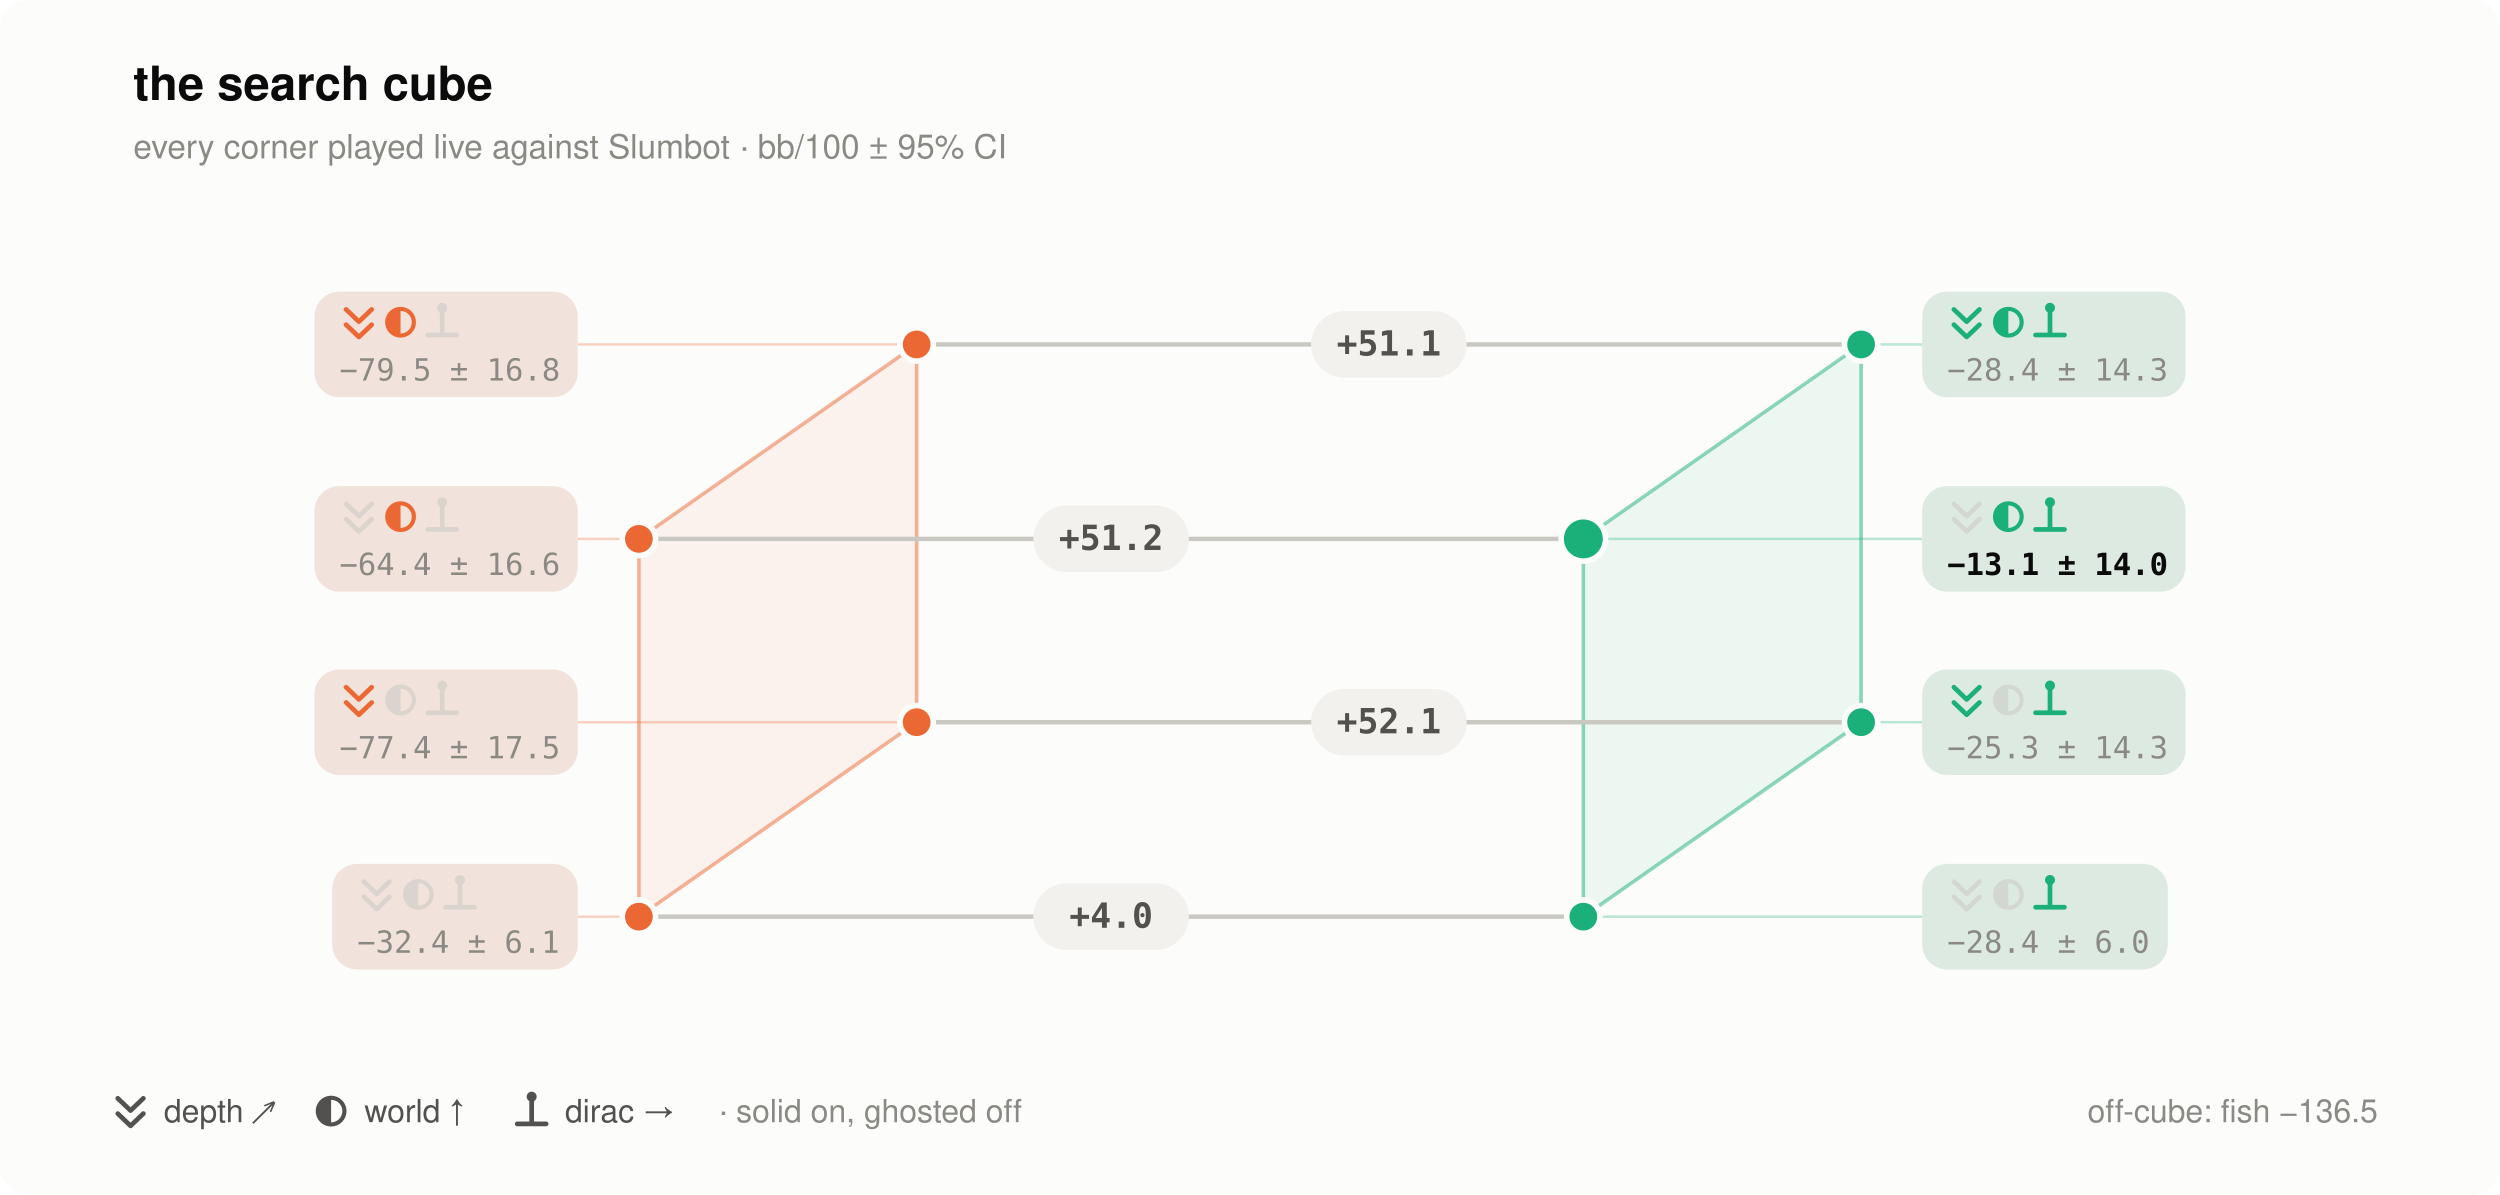
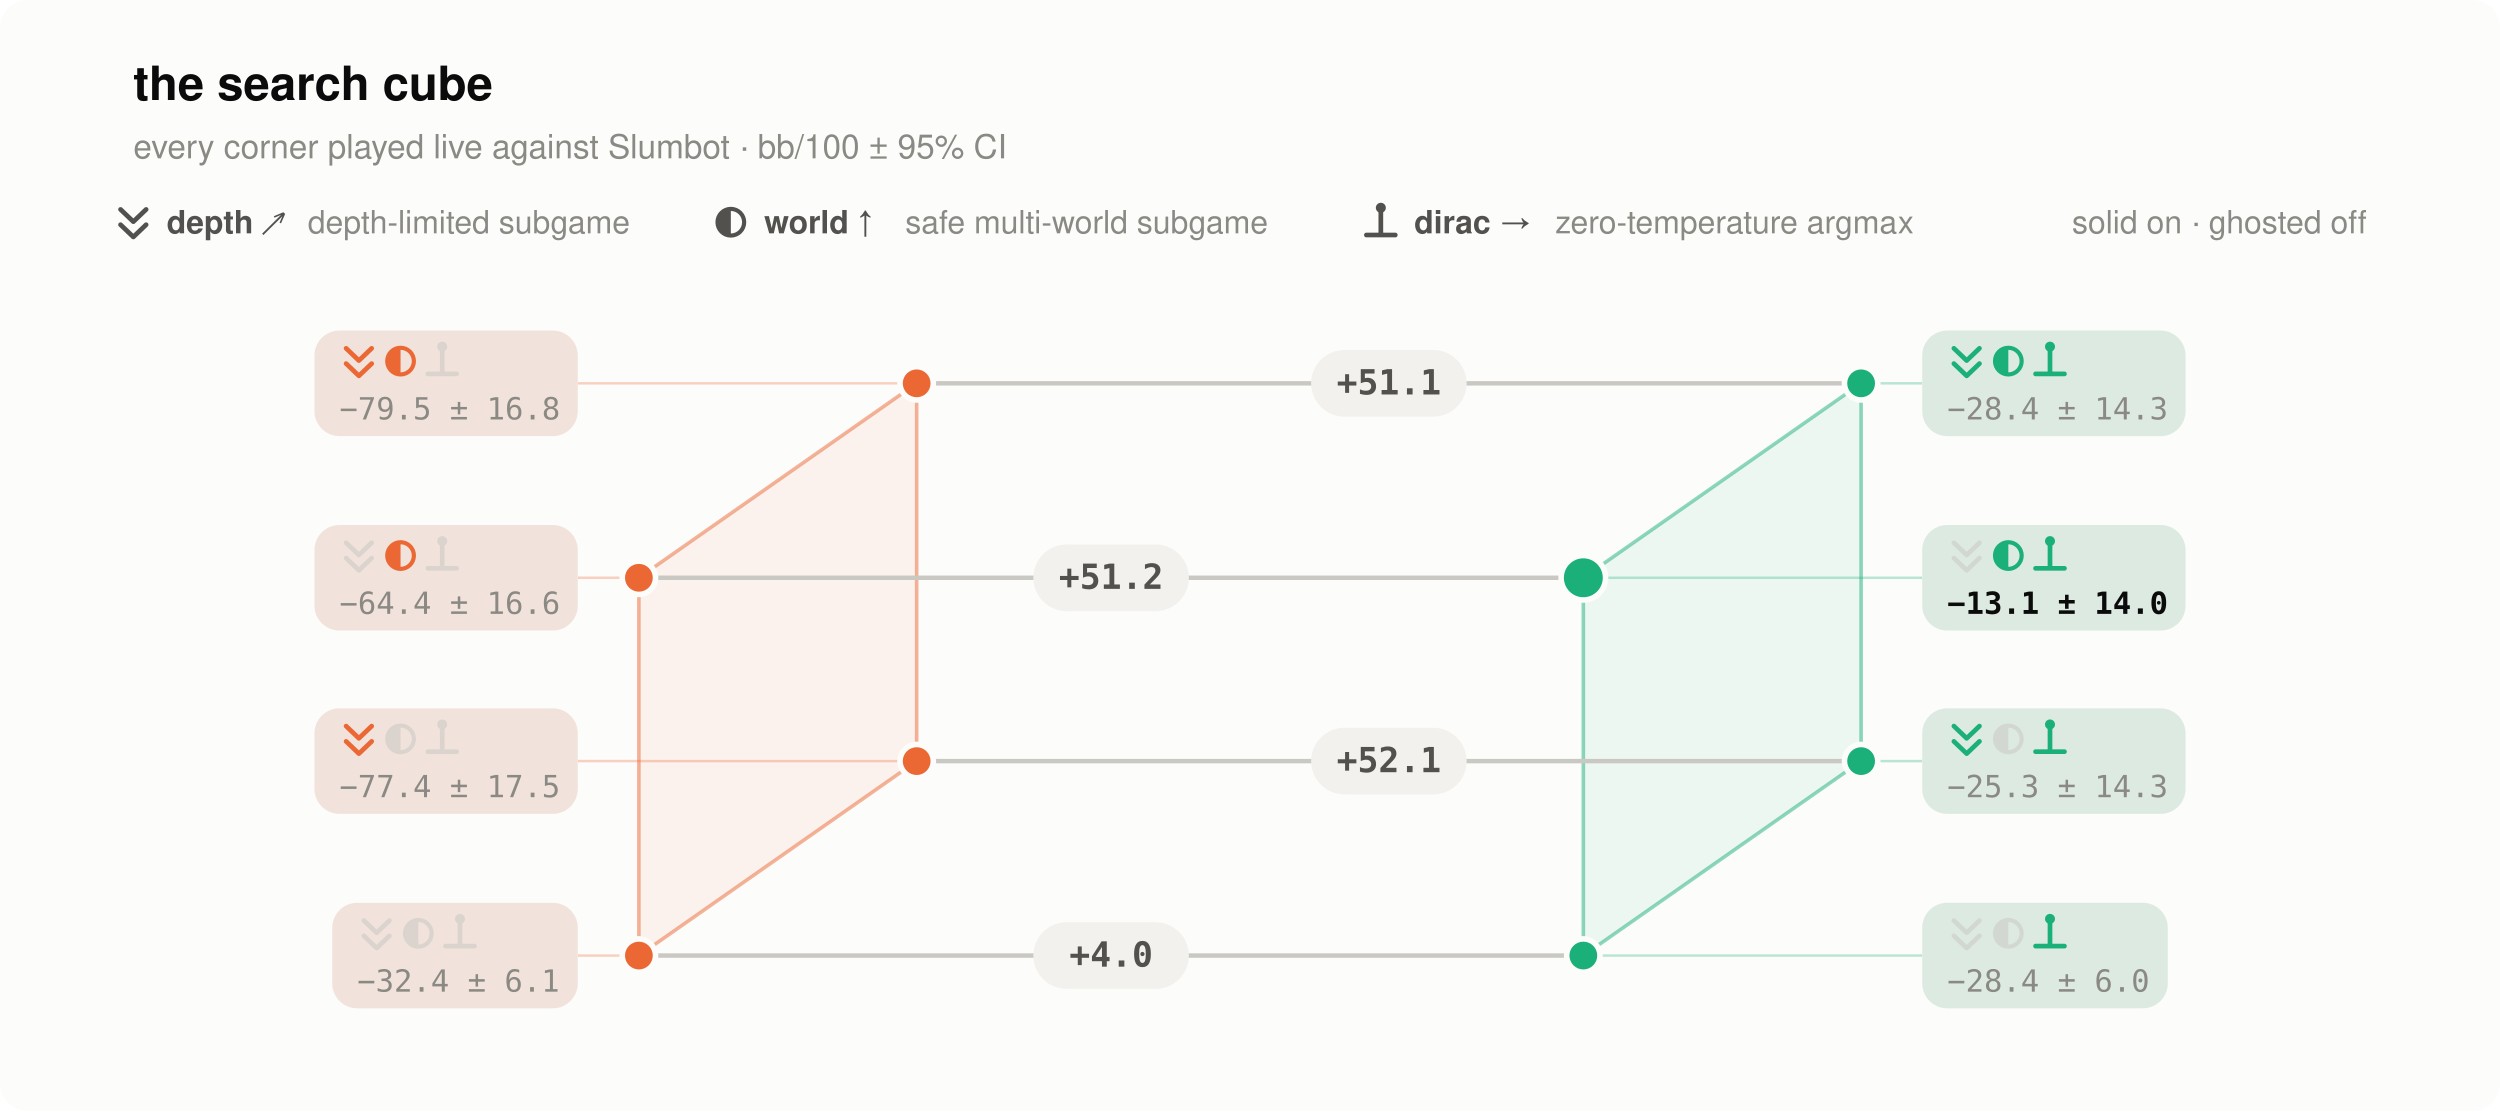
- <svg xmlns="http://www.w3.org/2000/svg" viewBox="0 0 900 430" width="900" height="430" font-family="-apple-system, BlinkMacSystemFont, 'Segoe UI', Helvetica, Arial, sans-serif">
-   <rect x="0.0" y="0.0" width="900.0" height="430.0" rx="10" fill="#fcfcfb" opacity="1" />
+ <svg xmlns="http://www.w3.org/2000/svg" viewBox="0 0 900 400" width="900" height="400" font-family="-apple-system, BlinkMacSystemFont, 'Segoe UI', Helvetica, Arial, sans-serif">
+   <rect x="0.0" y="0.0" width="900.0" height="400.0" rx="10" fill="#fcfcfb" opacity="1" />
  <text x="48.0" y="36.0" fill="#0b0b0b" font-family="-apple-system, BlinkMacSystemFont, 'Segoe UI', Helvetica, Arial, sans-serif" font-size="17" font-weight="600" text-anchor="start">the search cube</text>
  <text x="48.0" y="57.0" fill="#8a8983" font-family="-apple-system, BlinkMacSystemFont, 'Segoe UI', Helvetica, Arial, sans-serif" font-size="12" font-weight="400" text-anchor="start">every corner played live against Slumbot · bb/100 ± 95% CI</text>
-   <polygon points="230.0,330.0 330.0,260.0 330.0,124.0 230.0,194.0" fill="#eb6834" opacity="0.07" />
-   <line x1="230.0" y1="330.0" x2="330.0" y2="260.0" stroke="#eb6834" stroke-width="1.3" opacity="0.5" />
-   <line x1="330.0" y1="260.0" x2="330.0" y2="124.0" stroke="#eb6834" stroke-width="1.3" opacity="0.5" />
-   <line x1="330.0" y1="124.0" x2="230.0" y2="194.0" stroke="#eb6834" stroke-width="1.3" opacity="0.5" />
-   <line x1="230.0" y1="194.0" x2="230.0" y2="330.0" stroke="#eb6834" stroke-width="1.3" opacity="0.5" />
-   <polygon points="570.0,330.0 670.0,260.0 670.0,124.0 570.0,194.0" fill="#1baf7a" opacity="0.07" />
-   <line x1="570.0" y1="330.0" x2="670.0" y2="260.0" stroke="#1baf7a" stroke-width="1.3" opacity="0.5" />
-   <line x1="670.0" y1="260.0" x2="670.0" y2="124.0" stroke="#1baf7a" stroke-width="1.3" opacity="0.5" />
-   <line x1="670.0" y1="124.0" x2="570.0" y2="194.0" stroke="#1baf7a" stroke-width="1.3" opacity="0.5" />
-   <line x1="570.0" y1="194.0" x2="570.0" y2="330.0" stroke="#1baf7a" stroke-width="1.3" opacity="0.5" />
-   <line x1="230.0" y1="330.0" x2="570.0" y2="330.0" stroke="#c9c8c2" stroke-width="1.6" opacity="1" />
-   <rect x="372.0" y="318.0" width="56.0" height="24.0" rx="12" fill="#f2f1ed" opacity="1" />
-   <text x="400.0" y="334.0" fill="#52514e" font-family="ui-monospace, SFMono-Regular, Menlo, monospace" font-size="12.5" font-weight="600" text-anchor="middle">+4.0</text>
-   <line x1="330.0" y1="260.0" x2="670.0" y2="260.0" stroke="#c9c8c2" stroke-width="1.6" opacity="1" />
-   <rect x="472.0" y="248.0" width="56.0" height="24.0" rx="12" fill="#f2f1ed" opacity="1" />
-   <text x="500.0" y="264.0" fill="#52514e" font-family="ui-monospace, SFMono-Regular, Menlo, monospace" font-size="12.5" font-weight="600" text-anchor="middle">+52.1</text>
-   <line x1="330.0" y1="124.0" x2="670.0" y2="124.0" stroke="#c9c8c2" stroke-width="1.6" opacity="1" />
-   <rect x="472.0" y="112.0" width="56.0" height="24.0" rx="12" fill="#f2f1ed" opacity="1" />
-   <text x="500.0" y="128.0" fill="#52514e" font-family="ui-monospace, SFMono-Regular, Menlo, monospace" font-size="12.5" font-weight="600" text-anchor="middle">+51.1</text>
-   <line x1="230.0" y1="194.0" x2="570.0" y2="194.0" stroke="#c9c8c2" stroke-width="1.6" opacity="1" />
-   <rect x="372.0" y="182.0" width="56.0" height="24.0" rx="12" fill="#f2f1ed" opacity="1" />
-   <text x="400.0" y="198.0" fill="#52514e" font-family="ui-monospace, SFMono-Regular, Menlo, monospace" font-size="12.5" font-weight="600" text-anchor="middle">+51.2</text>
-   <line x1="208.0" y1="330.0" x2="230.0" y2="330.0" stroke="#eb6834" stroke-width="0.9" opacity="0.3" />
-   <circle cx="230.0" cy="330.0" r="7.0" fill="#fcfcfb" />
-   <circle cx="230.0" cy="330.0" r="5.0" fill="#eb6834" />
-   <rect x="119.6" y="311.0" width="88.4" height="38.0" rx="9" fill="#f2f1ed" opacity="1" />
-   <rect x="119.6" y="311.0" width="88.4" height="38.0" rx="9" fill="#eb6834" opacity="0.1" />
-   <g transform="translate(135.6,322.0)" opacity="0.55">
+   <polygon points="230.0,344.0 330.0,274.0 330.0,138.0 230.0,208.0" fill="#eb6834" opacity="0.07" />
+   <line x1="230.0" y1="344.0" x2="330.0" y2="274.0" stroke="#eb6834" stroke-width="1.3" opacity="0.5" />
+   <line x1="330.0" y1="274.0" x2="330.0" y2="138.0" stroke="#eb6834" stroke-width="1.3" opacity="0.5" />
+   <line x1="330.0" y1="138.0" x2="230.0" y2="208.0" stroke="#eb6834" stroke-width="1.3" opacity="0.5" />
+   <line x1="230.0" y1="208.0" x2="230.0" y2="344.0" stroke="#eb6834" stroke-width="1.3" opacity="0.5" />
+   <polygon points="570.0,344.0 670.0,274.0 670.0,138.0 570.0,208.0" fill="#1baf7a" opacity="0.07" />
+   <line x1="570.0" y1="344.0" x2="670.0" y2="274.0" stroke="#1baf7a" stroke-width="1.3" opacity="0.5" />
+   <line x1="670.0" y1="274.0" x2="670.0" y2="138.0" stroke="#1baf7a" stroke-width="1.3" opacity="0.5" />
+   <line x1="670.0" y1="138.0" x2="570.0" y2="208.0" stroke="#1baf7a" stroke-width="1.3" opacity="0.5" />
+   <line x1="570.0" y1="208.0" x2="570.0" y2="344.0" stroke="#1baf7a" stroke-width="1.3" opacity="0.5" />
+   <line x1="230.0" y1="344.0" x2="570.0" y2="344.0" stroke="#c9c8c2" stroke-width="1.6" opacity="1" />
+   <rect x="372.0" y="332.0" width="56.0" height="24.0" rx="12" fill="#f2f1ed" opacity="1" />
+   <text x="400.0" y="348.0" fill="#52514e" font-family="ui-monospace, SFMono-Regular, Menlo, monospace" font-size="12.5" font-weight="600" text-anchor="middle">+4.0</text>
+   <line x1="330.0" y1="274.0" x2="670.0" y2="274.0" stroke="#c9c8c2" stroke-width="1.6" opacity="1" />
+   <rect x="472.0" y="262.0" width="56.0" height="24.0" rx="12" fill="#f2f1ed" opacity="1" />
+   <text x="500.0" y="278.0" fill="#52514e" font-family="ui-monospace, SFMono-Regular, Menlo, monospace" font-size="12.5" font-weight="600" text-anchor="middle">+52.1</text>
+   <line x1="330.0" y1="138.0" x2="670.0" y2="138.0" stroke="#c9c8c2" stroke-width="1.6" opacity="1" />
+   <rect x="472.0" y="126.0" width="56.0" height="24.0" rx="12" fill="#f2f1ed" opacity="1" />
+   <text x="500.0" y="142.0" fill="#52514e" font-family="ui-monospace, SFMono-Regular, Menlo, monospace" font-size="12.5" font-weight="600" text-anchor="middle">+51.1</text>
+   <line x1="230.0" y1="208.0" x2="570.0" y2="208.0" stroke="#c9c8c2" stroke-width="1.6" opacity="1" />
+   <rect x="372.0" y="196.0" width="56.0" height="24.0" rx="12" fill="#f2f1ed" opacity="1" />
+   <text x="400.0" y="212.0" fill="#52514e" font-family="ui-monospace, SFMono-Regular, Menlo, monospace" font-size="12.5" font-weight="600" text-anchor="middle">+51.2</text>
+   <line x1="208.0" y1="344.0" x2="230.0" y2="344.0" stroke="#eb6834" stroke-width="0.9" opacity="0.3" />
+   <circle cx="230.0" cy="344.0" r="7.0" fill="#fcfcfb" />
+   <circle cx="230.0" cy="344.0" r="5.0" fill="#eb6834" />
+   <rect x="119.6" y="325.0" width="88.4" height="38.0" rx="9" fill="#f2f1ed" opacity="1" />
+   <rect x="119.6" y="325.0" width="88.4" height="38.0" rx="9" fill="#eb6834" opacity="0.1" />
+   <g transform="translate(135.6,336.0)" opacity="0.55">
    <path d="M-4.6,-4.6 L0,-0.2 L4.6,-4.6 M-4.6,0.9 L0,5.3 L4.6,0.9" fill="none" stroke="#c9c8c2" stroke-width="1.7" stroke-linecap="round" stroke-linejoin="round" />
  </g>
-   <g transform="translate(150.6,322.0)" opacity="0.55">
+   <g transform="translate(150.6,336.0)" opacity="0.55">
    <path d="M0,-4.8 A4.8,4.8 0 0 0 0,4.8 Z" fill="#c9c8c2" />
    <circle cx="0" cy="0" r="4.8" fill="none" stroke="#c9c8c2" stroke-width="1.5" />
  </g>
-   <g transform="translate(165.6,322.0)" opacity="0.55">
+   <g transform="translate(165.6,336.0)" opacity="0.55">
    <path d="M-5.2,4.6 L5.2,4.6 M0,4.6 L0,-4.2" fill="none" stroke="#c9c8c2" stroke-width="1.7" stroke-linecap="round" />
    <circle cx="0" cy="-5.2" r="1.8" fill="#c9c8c2" />
  </g>
-   <text x="128.6" y="343.0" fill="#8a8983" font-family="ui-monospace, SFMono-Regular, Menlo, monospace" font-size="11" font-weight="400" text-anchor="start">−32.4 ± 6.1</text>
-   <line x1="208.0" y1="260.0" x2="330.0" y2="260.0" stroke="#eb6834" stroke-width="0.9" opacity="0.3" />
-   <circle cx="330.0" cy="260.0" r="7.0" fill="#fcfcfb" />
-   <circle cx="330.0" cy="260.0" r="5.0" fill="#eb6834" />
-   <rect x="113.2" y="241.0" width="94.8" height="38.0" rx="9" fill="#f2f1ed" opacity="1" />
-   <rect x="113.2" y="241.0" width="94.8" height="38.0" rx="9" fill="#eb6834" opacity="0.1" />
-   <g transform="translate(129.2,252.0)" opacity="1">
+   <text x="128.6" y="357.0" fill="#8a8983" font-family="ui-monospace, SFMono-Regular, Menlo, monospace" font-size="11" font-weight="400" text-anchor="start">−32.4 ± 6.1</text>
+   <line x1="208.0" y1="274.0" x2="330.0" y2="274.0" stroke="#eb6834" stroke-width="0.9" opacity="0.3" />
+   <circle cx="330.0" cy="274.0" r="7.0" fill="#fcfcfb" />
+   <circle cx="330.0" cy="274.0" r="5.0" fill="#eb6834" />
+   <rect x="113.2" y="255.0" width="94.8" height="38.0" rx="9" fill="#f2f1ed" opacity="1" />
+   <rect x="113.2" y="255.0" width="94.8" height="38.0" rx="9" fill="#eb6834" opacity="0.1" />
+   <g transform="translate(129.2,266.0)" opacity="1">
    <path d="M-4.6,-4.6 L0,-0.2 L4.6,-4.6 M-4.6,0.9 L0,5.3 L4.6,0.9" fill="none" stroke="#eb6834" stroke-width="1.7" stroke-linecap="round" stroke-linejoin="round" />
  </g>
-   <g transform="translate(144.2,252.0)" opacity="0.55">
+   <g transform="translate(144.2,266.0)" opacity="0.55">
    <path d="M0,-4.8 A4.8,4.8 0 0 0 0,4.8 Z" fill="#c9c8c2" />
    <circle cx="0" cy="0" r="4.8" fill="none" stroke="#c9c8c2" stroke-width="1.5" />
  </g>
-   <g transform="translate(159.2,252.0)" opacity="0.55">
+   <g transform="translate(159.2,266.0)" opacity="0.55">
    <path d="M-5.2,4.6 L5.2,4.6 M0,4.6 L0,-4.2" fill="none" stroke="#c9c8c2" stroke-width="1.7" stroke-linecap="round" />
    <circle cx="0" cy="-5.2" r="1.8" fill="#c9c8c2" />
  </g>
-   <text x="122.2" y="273.0" fill="#8a8983" font-family="ui-monospace, SFMono-Regular, Menlo, monospace" font-size="11" font-weight="400" text-anchor="start">−77.4 ± 17.5</text>
-   <line x1="208.0" y1="194.0" x2="230.0" y2="194.0" stroke="#eb6834" stroke-width="0.9" opacity="0.3" />
-   <circle cx="230.0" cy="194.0" r="7.0" fill="#fcfcfb" />
-   <circle cx="230.0" cy="194.0" r="5.0" fill="#eb6834" />
-   <rect x="113.2" y="175.0" width="94.8" height="38.0" rx="9" fill="#f2f1ed" opacity="1" />
-   <rect x="113.2" y="175.0" width="94.8" height="38.0" rx="9" fill="#eb6834" opacity="0.1" />
-   <g transform="translate(129.2,186.0)" opacity="0.55">
+   <text x="122.2" y="287.0" fill="#8a8983" font-family="ui-monospace, SFMono-Regular, Menlo, monospace" font-size="11" font-weight="400" text-anchor="start">−77.4 ± 17.5</text>
+   <line x1="208.0" y1="208.0" x2="230.0" y2="208.0" stroke="#eb6834" stroke-width="0.9" opacity="0.3" />
+   <circle cx="230.0" cy="208.0" r="7.0" fill="#fcfcfb" />
+   <circle cx="230.0" cy="208.0" r="5.0" fill="#eb6834" />
+   <rect x="113.2" y="189.0" width="94.8" height="38.0" rx="9" fill="#f2f1ed" opacity="1" />
+   <rect x="113.2" y="189.0" width="94.8" height="38.0" rx="9" fill="#eb6834" opacity="0.1" />
+   <g transform="translate(129.2,200.0)" opacity="0.55">
    <path d="M-4.6,-4.6 L0,-0.2 L4.6,-4.6 M-4.6,0.9 L0,5.3 L4.6,0.9" fill="none" stroke="#c9c8c2" stroke-width="1.7" stroke-linecap="round" stroke-linejoin="round" />
  </g>
-   <g transform="translate(144.2,186.0)" opacity="1">
+   <g transform="translate(144.2,200.0)" opacity="1">
    <path d="M0,-4.8 A4.8,4.8 0 0 0 0,4.8 Z" fill="#eb6834" />
    <circle cx="0" cy="0" r="4.8" fill="none" stroke="#eb6834" stroke-width="1.5" />
  </g>
-   <g transform="translate(159.2,186.0)" opacity="0.55">
+   <g transform="translate(159.2,200.0)" opacity="0.55">
    <path d="M-5.2,4.6 L5.2,4.6 M0,4.6 L0,-4.2" fill="none" stroke="#c9c8c2" stroke-width="1.7" stroke-linecap="round" />
    <circle cx="0" cy="-5.2" r="1.8" fill="#c9c8c2" />
  </g>
-   <text x="122.2" y="207.0" fill="#8a8983" font-family="ui-monospace, SFMono-Regular, Menlo, monospace" font-size="11" font-weight="400" text-anchor="start">−64.4 ± 16.6</text>
-   <line x1="208.0" y1="124.0" x2="330.0" y2="124.0" stroke="#eb6834" stroke-width="0.9" opacity="0.3" />
-   <circle cx="330.0" cy="124.0" r="7.0" fill="#fcfcfb" />
-   <circle cx="330.0" cy="124.0" r="5.0" fill="#eb6834" />
-   <rect x="113.2" y="105.0" width="94.8" height="38.0" rx="9" fill="#f2f1ed" opacity="1" />
-   <rect x="113.2" y="105.0" width="94.8" height="38.0" rx="9" fill="#eb6834" opacity="0.1" />
-   <g transform="translate(129.2,116.0)" opacity="1">
+   <text x="122.2" y="221.0" fill="#8a8983" font-family="ui-monospace, SFMono-Regular, Menlo, monospace" font-size="11" font-weight="400" text-anchor="start">−64.4 ± 16.6</text>
+   <line x1="208.0" y1="138.0" x2="330.0" y2="138.0" stroke="#eb6834" stroke-width="0.9" opacity="0.3" />
+   <circle cx="330.0" cy="138.0" r="7.0" fill="#fcfcfb" />
+   <circle cx="330.0" cy="138.0" r="5.0" fill="#eb6834" />
+   <rect x="113.2" y="119.0" width="94.8" height="38.0" rx="9" fill="#f2f1ed" opacity="1" />
+   <rect x="113.2" y="119.0" width="94.8" height="38.0" rx="9" fill="#eb6834" opacity="0.1" />
+   <g transform="translate(129.2,130.0)" opacity="1">
    <path d="M-4.6,-4.6 L0,-0.2 L4.6,-4.6 M-4.6,0.9 L0,5.3 L4.6,0.9" fill="none" stroke="#eb6834" stroke-width="1.7" stroke-linecap="round" stroke-linejoin="round" />
  </g>
-   <g transform="translate(144.2,116.0)" opacity="1">
+   <g transform="translate(144.2,130.0)" opacity="1">
    <path d="M0,-4.8 A4.8,4.8 0 0 0 0,4.8 Z" fill="#eb6834" />
    <circle cx="0" cy="0" r="4.8" fill="none" stroke="#eb6834" stroke-width="1.5" />
  </g>
-   <g transform="translate(159.2,116.0)" opacity="0.55">
+   <g transform="translate(159.2,130.0)" opacity="0.55">
    <path d="M-5.2,4.6 L5.2,4.6 M0,4.6 L0,-4.2" fill="none" stroke="#c9c8c2" stroke-width="1.7" stroke-linecap="round" />
    <circle cx="0" cy="-5.2" r="1.8" fill="#c9c8c2" />
  </g>
-   <text x="122.2" y="137.0" fill="#8a8983" font-family="ui-monospace, SFMono-Regular, Menlo, monospace" font-size="11" font-weight="400" text-anchor="start">−79.5 ± 16.8</text>
-   <line x1="692.0" y1="330.0" x2="570.0" y2="330.0" stroke="#1baf7a" stroke-width="0.9" opacity="0.3" />
-   <circle cx="570.0" cy="330.0" r="7.0" fill="#fcfcfb" />
-   <circle cx="570.0" cy="330.0" r="5.0" fill="#1baf7a" />
-   <rect x="692.0" y="311.0" width="88.4" height="38.0" rx="9" fill="#f2f1ed" opacity="1" />
-   <rect x="692.0" y="311.0" width="88.4" height="38.0" rx="9" fill="#1baf7a" opacity="0.1" />
-   <g transform="translate(708.0,322.0)" opacity="0.55">
+   <text x="122.2" y="151.0" fill="#8a8983" font-family="ui-monospace, SFMono-Regular, Menlo, monospace" font-size="11" font-weight="400" text-anchor="start">−79.5 ± 16.8</text>
+   <line x1="692.0" y1="344.0" x2="570.0" y2="344.0" stroke="#1baf7a" stroke-width="0.9" opacity="0.3" />
+   <circle cx="570.0" cy="344.0" r="7.0" fill="#fcfcfb" />
+   <circle cx="570.0" cy="344.0" r="5.0" fill="#1baf7a" />
+   <rect x="692.0" y="325.0" width="88.4" height="38.0" rx="9" fill="#f2f1ed" opacity="1" />
+   <rect x="692.0" y="325.0" width="88.4" height="38.0" rx="9" fill="#1baf7a" opacity="0.1" />
+   <g transform="translate(708.0,336.0)" opacity="0.55">
    <path d="M-4.6,-4.6 L0,-0.2 L4.6,-4.6 M-4.6,0.9 L0,5.3 L4.6,0.9" fill="none" stroke="#c9c8c2" stroke-width="1.7" stroke-linecap="round" stroke-linejoin="round" />
  </g>
-   <g transform="translate(723.0,322.0)" opacity="0.55">
+   <g transform="translate(723.0,336.0)" opacity="0.55">
    <path d="M0,-4.8 A4.8,4.8 0 0 0 0,4.8 Z" fill="#c9c8c2" />
    <circle cx="0" cy="0" r="4.8" fill="none" stroke="#c9c8c2" stroke-width="1.5" />
  </g>
-   <g transform="translate(738.0,322.0)" opacity="1">
+   <g transform="translate(738.0,336.0)" opacity="1">
    <path d="M-5.2,4.6 L5.2,4.6 M0,4.6 L0,-4.2" fill="none" stroke="#1baf7a" stroke-width="1.7" stroke-linecap="round" />
    <circle cx="0" cy="-5.2" r="1.8" fill="#1baf7a" />
  </g>
-   <text x="701.0" y="343.0" fill="#8a8983" font-family="ui-monospace, SFMono-Regular, Menlo, monospace" font-size="11" font-weight="400" text-anchor="start">−28.4 ± 6.0</text>
-   <line x1="692.0" y1="260.0" x2="670.0" y2="260.0" stroke="#1baf7a" stroke-width="0.9" opacity="0.3" />
-   <circle cx="670.0" cy="260.0" r="7.0" fill="#fcfcfb" />
-   <circle cx="670.0" cy="260.0" r="5.0" fill="#1baf7a" />
-   <rect x="692.0" y="241.0" width="94.8" height="38.0" rx="9" fill="#f2f1ed" opacity="1" />
-   <rect x="692.0" y="241.0" width="94.8" height="38.0" rx="9" fill="#1baf7a" opacity="0.1" />
-   <g transform="translate(708.0,252.0)" opacity="1">
+   <text x="701.0" y="357.0" fill="#8a8983" font-family="ui-monospace, SFMono-Regular, Menlo, monospace" font-size="11" font-weight="400" text-anchor="start">−28.4 ± 6.0</text>
+   <line x1="692.0" y1="274.0" x2="670.0" y2="274.0" stroke="#1baf7a" stroke-width="0.9" opacity="0.3" />
+   <circle cx="670.0" cy="274.0" r="7.0" fill="#fcfcfb" />
+   <circle cx="670.0" cy="274.0" r="5.0" fill="#1baf7a" />
+   <rect x="692.0" y="255.0" width="94.8" height="38.0" rx="9" fill="#f2f1ed" opacity="1" />
+   <rect x="692.0" y="255.0" width="94.8" height="38.0" rx="9" fill="#1baf7a" opacity="0.1" />
+   <g transform="translate(708.0,266.0)" opacity="1">
    <path d="M-4.6,-4.6 L0,-0.2 L4.6,-4.6 M-4.6,0.9 L0,5.3 L4.6,0.9" fill="none" stroke="#1baf7a" stroke-width="1.7" stroke-linecap="round" stroke-linejoin="round" />
  </g>
-   <g transform="translate(723.0,252.0)" opacity="0.55">
+   <g transform="translate(723.0,266.0)" opacity="0.55">
    <path d="M0,-4.8 A4.8,4.8 0 0 0 0,4.8 Z" fill="#c9c8c2" />
    <circle cx="0" cy="0" r="4.8" fill="none" stroke="#c9c8c2" stroke-width="1.5" />
  </g>
-   <g transform="translate(738.0,252.0)" opacity="1">
+   <g transform="translate(738.0,266.0)" opacity="1">
    <path d="M-5.2,4.6 L5.2,4.6 M0,4.6 L0,-4.2" fill="none" stroke="#1baf7a" stroke-width="1.7" stroke-linecap="round" />
    <circle cx="0" cy="-5.2" r="1.8" fill="#1baf7a" />
  </g>
-   <text x="701.0" y="273.0" fill="#8a8983" font-family="ui-monospace, SFMono-Regular, Menlo, monospace" font-size="11" font-weight="400" text-anchor="start">−25.3 ± 14.3</text>
-   <line x1="692.0" y1="194.0" x2="570.0" y2="194.0" stroke="#1baf7a" stroke-width="0.9" opacity="0.3" />
-   <circle cx="570.0" cy="194.0" r="9.0" fill="#fcfcfb" />
-   <circle cx="570.0" cy="194.0" r="7.0" fill="#1baf7a" />
-   <rect x="692.0" y="175.0" width="94.8" height="38.0" rx="9" fill="#f2f1ed" opacity="1" />
-   <rect x="692.0" y="175.0" width="94.8" height="38.0" rx="9" fill="#1baf7a" opacity="0.1" />
-   <g transform="translate(708.0,186.0)" opacity="0.55">
+   <text x="701.0" y="287.0" fill="#8a8983" font-family="ui-monospace, SFMono-Regular, Menlo, monospace" font-size="11" font-weight="400" text-anchor="start">−25.3 ± 14.3</text>
+   <line x1="692.0" y1="208.0" x2="570.0" y2="208.0" stroke="#1baf7a" stroke-width="0.9" opacity="0.3" />
+   <circle cx="570.0" cy="208.0" r="9.0" fill="#fcfcfb" />
+   <circle cx="570.0" cy="208.0" r="7.0" fill="#1baf7a" />
+   <rect x="692.0" y="189.0" width="94.8" height="38.0" rx="9" fill="#f2f1ed" opacity="1" />
+   <rect x="692.0" y="189.0" width="94.8" height="38.0" rx="9" fill="#1baf7a" opacity="0.1" />
+   <g transform="translate(708.0,200.0)" opacity="0.55">
    <path d="M-4.6,-4.6 L0,-0.2 L4.6,-4.6 M-4.6,0.9 L0,5.3 L4.6,0.9" fill="none" stroke="#c9c8c2" stroke-width="1.7" stroke-linecap="round" stroke-linejoin="round" />
  </g>
-   <g transform="translate(723.0,186.0)" opacity="1">
+   <g transform="translate(723.0,200.0)" opacity="1">
    <path d="M0,-4.8 A4.8,4.8 0 0 0 0,4.8 Z" fill="#1baf7a" />
    <circle cx="0" cy="0" r="4.8" fill="none" stroke="#1baf7a" stroke-width="1.5" />
  </g>
-   <g transform="translate(738.0,186.0)" opacity="1">
+   <g transform="translate(738.0,200.0)" opacity="1">
    <path d="M-5.2,4.6 L5.2,4.6 M0,4.6 L0,-4.2" fill="none" stroke="#1baf7a" stroke-width="1.7" stroke-linecap="round" />
    <circle cx="0" cy="-5.2" r="1.8" fill="#1baf7a" />
  </g>
-   <text x="701.0" y="207.0" fill="#0b0b0b" font-family="ui-monospace, SFMono-Regular, Menlo, monospace" font-size="11" font-weight="600" text-anchor="start">−13.1 ± 14.0</text>
-   <line x1="692.0" y1="124.0" x2="670.0" y2="124.0" stroke="#1baf7a" stroke-width="0.9" opacity="0.3" />
-   <circle cx="670.0" cy="124.0" r="7.0" fill="#fcfcfb" />
-   <circle cx="670.0" cy="124.0" r="5.0" fill="#1baf7a" />
-   <rect x="692.0" y="105.0" width="94.8" height="38.0" rx="9" fill="#f2f1ed" opacity="1" />
-   <rect x="692.0" y="105.0" width="94.8" height="38.0" rx="9" fill="#1baf7a" opacity="0.1" />
-   <g transform="translate(708.0,116.0)" opacity="1">
+   <text x="701.0" y="221.0" fill="#0b0b0b" font-family="ui-monospace, SFMono-Regular, Menlo, monospace" font-size="11" font-weight="600" text-anchor="start">−13.1 ± 14.0</text>
+   <line x1="692.0" y1="138.0" x2="670.0" y2="138.0" stroke="#1baf7a" stroke-width="0.9" opacity="0.3" />
+   <circle cx="670.0" cy="138.0" r="7.0" fill="#fcfcfb" />
+   <circle cx="670.0" cy="138.0" r="5.0" fill="#1baf7a" />
+   <rect x="692.0" y="119.0" width="94.8" height="38.0" rx="9" fill="#f2f1ed" opacity="1" />
+   <rect x="692.0" y="119.0" width="94.8" height="38.0" rx="9" fill="#1baf7a" opacity="0.1" />
+   <g transform="translate(708.0,130.0)" opacity="1">
    <path d="M-4.6,-4.6 L0,-0.2 L4.6,-4.6 M-4.6,0.9 L0,5.3 L4.6,0.9" fill="none" stroke="#1baf7a" stroke-width="1.7" stroke-linecap="round" stroke-linejoin="round" />
  </g>
-   <g transform="translate(723.0,116.0)" opacity="1">
+   <g transform="translate(723.0,130.0)" opacity="1">
    <path d="M0,-4.8 A4.8,4.8 0 0 0 0,4.8 Z" fill="#1baf7a" />
    <circle cx="0" cy="0" r="4.8" fill="none" stroke="#1baf7a" stroke-width="1.5" />
  </g>
-   <g transform="translate(738.0,116.0)" opacity="1">
+   <g transform="translate(738.0,130.0)" opacity="1">
    <path d="M-5.2,4.6 L5.2,4.6 M0,4.6 L0,-4.2" fill="none" stroke="#1baf7a" stroke-width="1.7" stroke-linecap="round" />
    <circle cx="0" cy="-5.2" r="1.8" fill="#1baf7a" />
  </g>
-   <text x="701.0" y="137.0" fill="#8a8983" font-family="ui-monospace, SFMono-Regular, Menlo, monospace" font-size="11" font-weight="400" text-anchor="start">−28.4 ± 14.3</text>
-   <g transform="translate(47.0,400.0)" opacity="1">
+   <text x="701.0" y="151.0" fill="#8a8983" font-family="ui-monospace, SFMono-Regular, Menlo, monospace" font-size="11" font-weight="400" text-anchor="start">−28.4 ± 14.3</text>
+   <g transform="translate(48.0,80.0)" opacity="1">
    <path d="M-4.6,-4.6 L0,-0.2 L4.6,-4.6 M-4.6,0.9 L0,5.3 L4.6,0.9" fill="none" stroke="#52514e" stroke-width="1.7" stroke-linecap="round" stroke-linejoin="round" />
  </g>
-   <text x="59.0" y="404.0" fill="#52514e" font-family="-apple-system, BlinkMacSystemFont, 'Segoe UI', Helvetica, Arial, sans-serif" font-size="11.5" font-weight="400" text-anchor="start">depth ↗</text>
-   <g transform="translate(119.2,400.0)" opacity="1">
+   <text x="60.0" y="84.0" fill="#52514e" font-family="-apple-system, BlinkMacSystemFont, 'Segoe UI', Helvetica, Arial, sans-serif" font-size="11.5" font-weight="600" text-anchor="start">depth ↗</text>
+   <text x="110.8" y="84.0" fill="#8a8983" font-family="-apple-system, BlinkMacSystemFont, 'Segoe UI', Helvetica, Arial, sans-serif" font-size="11.5" font-weight="400" text-anchor="start">depth-limited subgame</text>
+   <g transform="translate(263.1,80.0)" opacity="1">
    <path d="M0,-4.8 A4.8,4.8 0 0 0 0,4.8 Z" fill="#52514e" />
    <circle cx="0" cy="0" r="4.8" fill="none" stroke="#52514e" stroke-width="1.5" />
  </g>
-   <text x="131.2" y="404.0" fill="#52514e" font-family="-apple-system, BlinkMacSystemFont, 'Segoe UI', Helvetica, Arial, sans-serif" font-size="11.5" font-weight="400" text-anchor="start">world ↑</text>
-   <g transform="translate(191.4,400.0)" opacity="1">
+   <text x="275.1" y="84.0" fill="#52514e" font-family="-apple-system, BlinkMacSystemFont, 'Segoe UI', Helvetica, Arial, sans-serif" font-size="11.5" font-weight="600" text-anchor="start">world ↑</text>
+   <text x="325.9" y="84.0" fill="#8a8983" font-family="-apple-system, BlinkMacSystemFont, 'Segoe UI', Helvetica, Arial, sans-serif" font-size="11.5" font-weight="400" text-anchor="start">safe multi-world subgame</text>
+   <g transform="translate(497.1,80.0)" opacity="1">
    <path d="M-5.2,4.6 L5.2,4.6 M0,4.6 L0,-4.2" fill="none" stroke="#52514e" stroke-width="1.7" stroke-linecap="round" />
    <circle cx="0" cy="-5.2" r="1.8" fill="#52514e" />
  </g>
-   <text x="203.4" y="404.0" fill="#52514e" font-family="-apple-system, BlinkMacSystemFont, 'Segoe UI', Helvetica, Arial, sans-serif" font-size="11.5" font-weight="400" text-anchor="start">dirac →</text>
-   <text x="258.6" y="404.0" fill="#8a8983" font-family="-apple-system, BlinkMacSystemFont, 'Segoe UI', Helvetica, Arial, sans-serif" font-size="11.5" font-weight="400" text-anchor="start">· solid on, ghosted off</text>
-   <text x="856.0" y="404.0" fill="#8a8983" font-family="-apple-system, BlinkMacSystemFont, 'Segoe UI', Helvetica, Arial, sans-serif" font-size="11.5" font-weight="400" text-anchor="end">off-cube: fish −136.5</text>
+   <text x="509.1" y="84.0" fill="#52514e" font-family="-apple-system, BlinkMacSystemFont, 'Segoe UI', Helvetica, Arial, sans-serif" font-size="11.5" font-weight="600" text-anchor="start">dirac →</text>
+   <text x="559.9" y="84.0" fill="#8a8983" font-family="-apple-system, BlinkMacSystemFont, 'Segoe UI', Helvetica, Arial, sans-serif" font-size="11.5" font-weight="400" text-anchor="start">zero-temperature argmax</text>
+   <text x="852.0" y="84.0" fill="#8a8983" font-family="-apple-system, BlinkMacSystemFont, 'Segoe UI', Helvetica, Arial, sans-serif" font-size="11.5" font-weight="400" text-anchor="end">solid on · ghosted off</text>
</svg>
